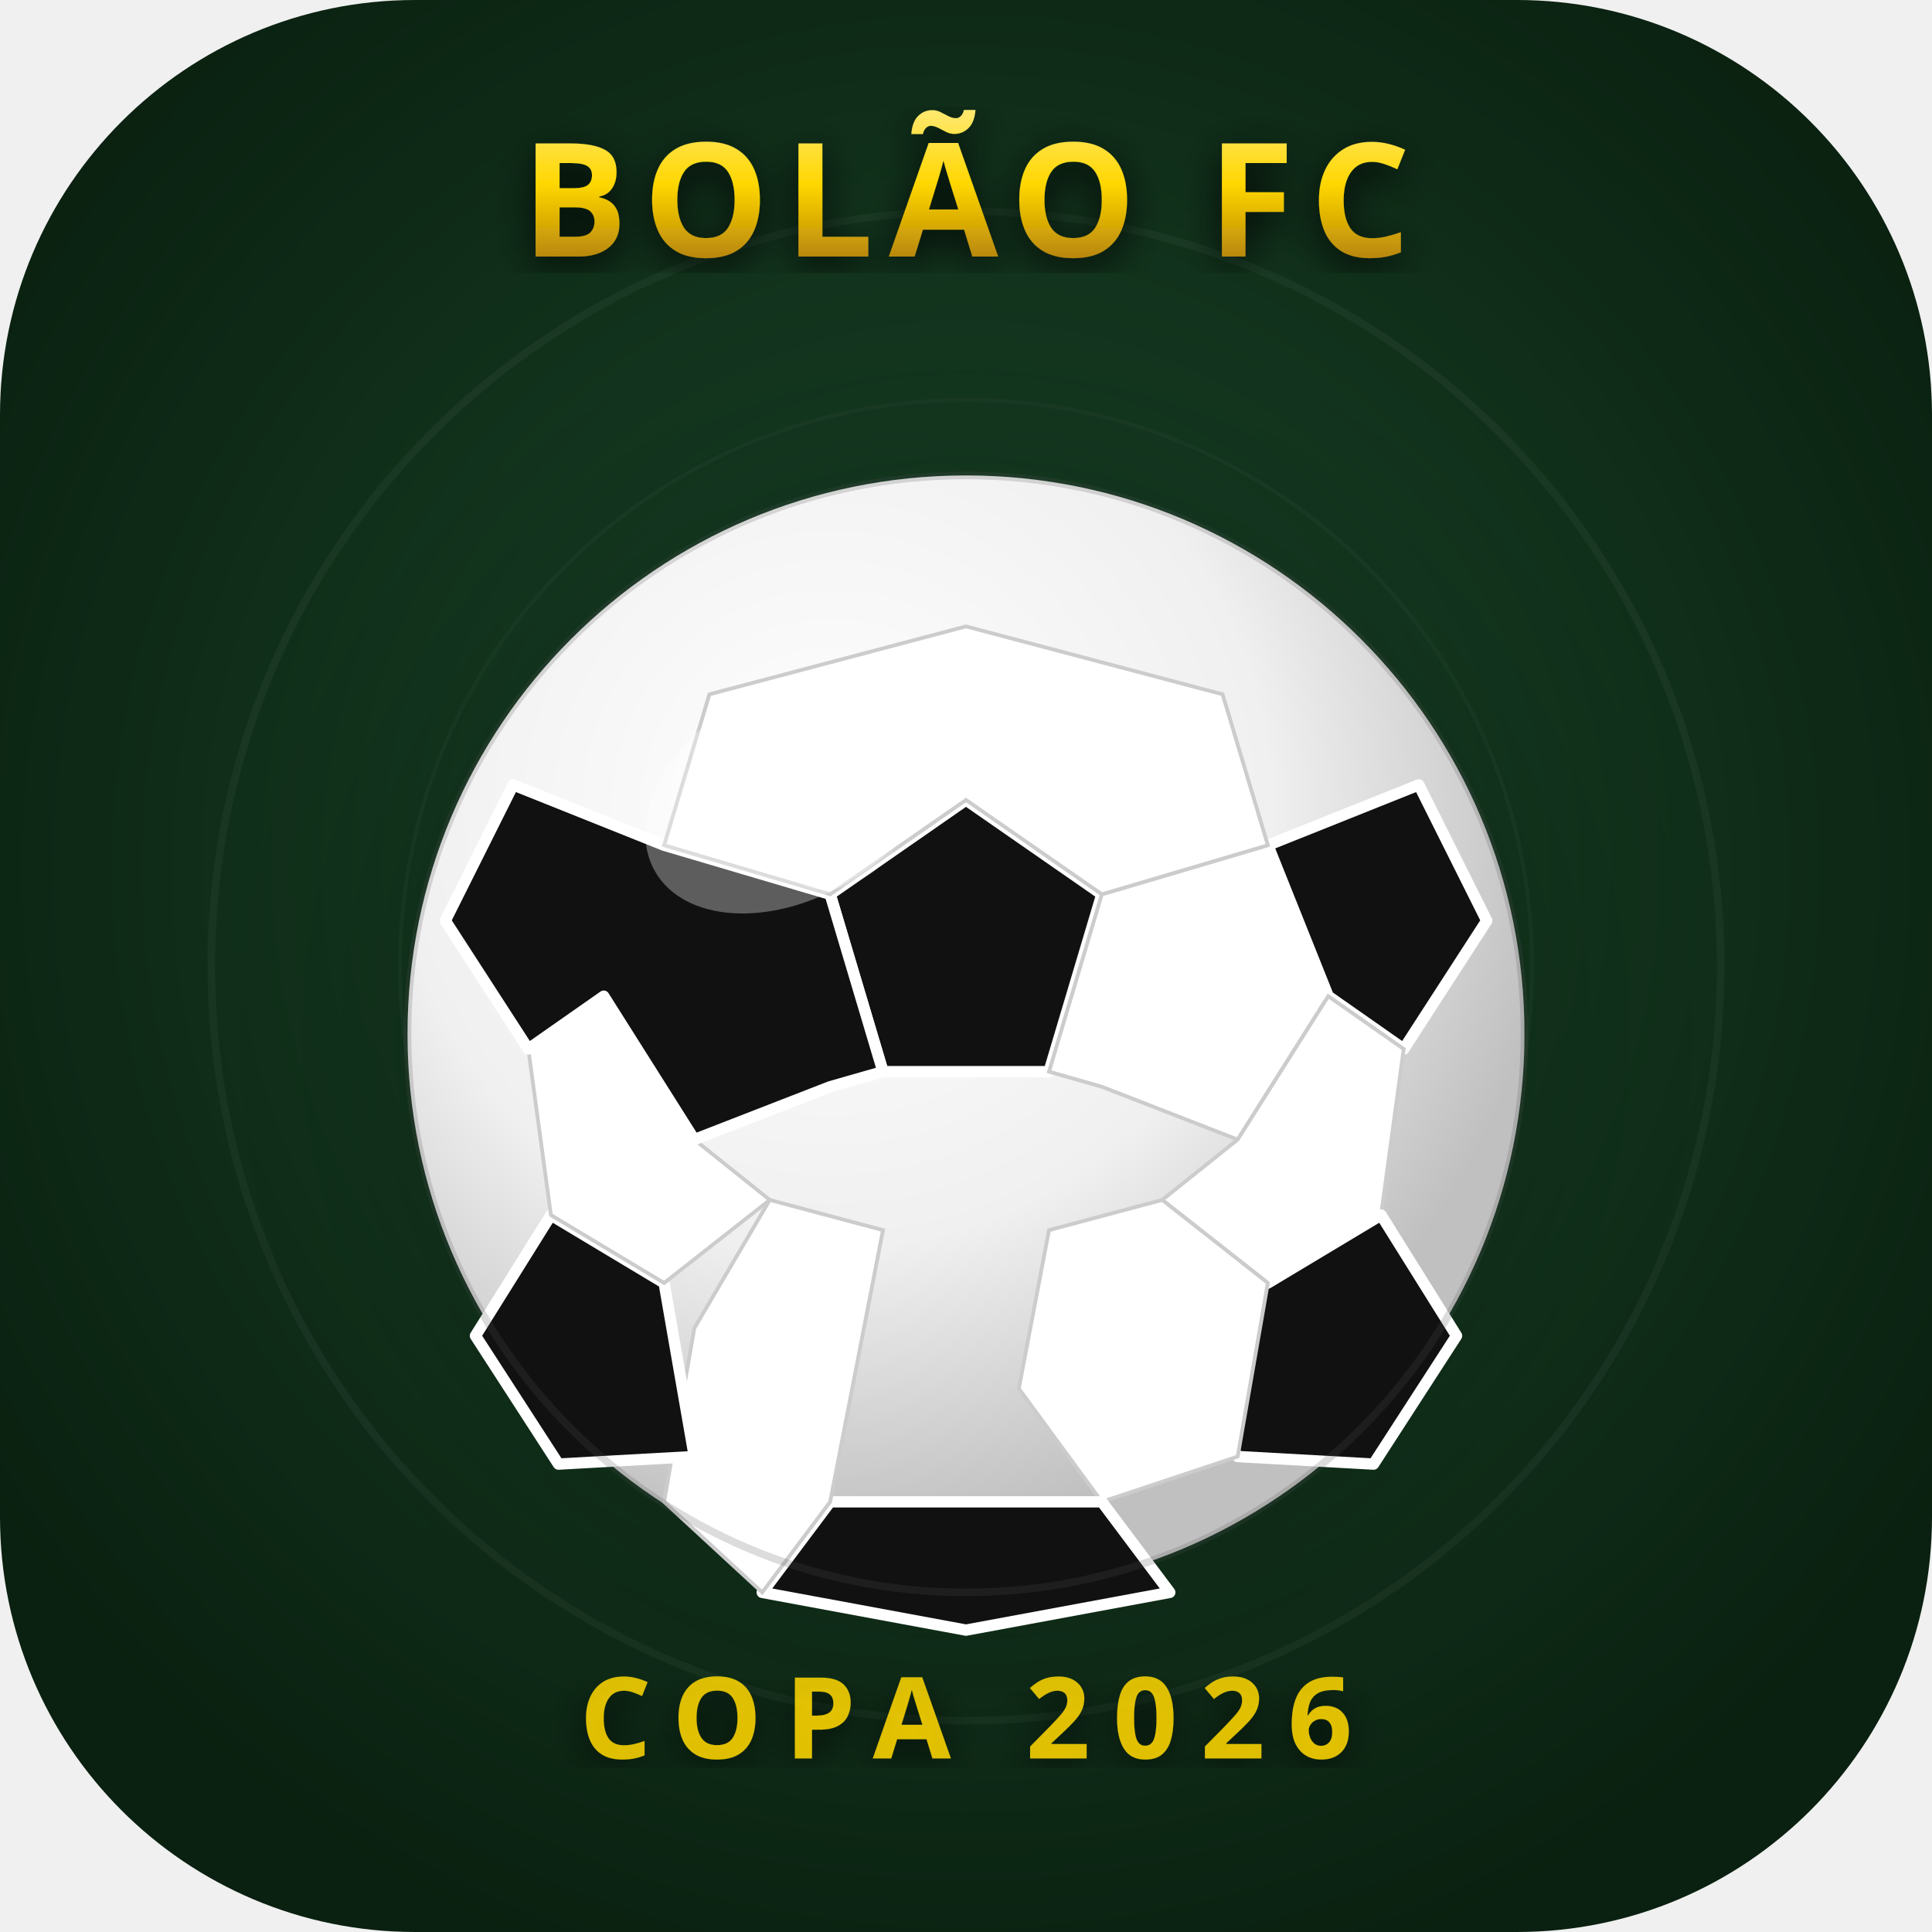
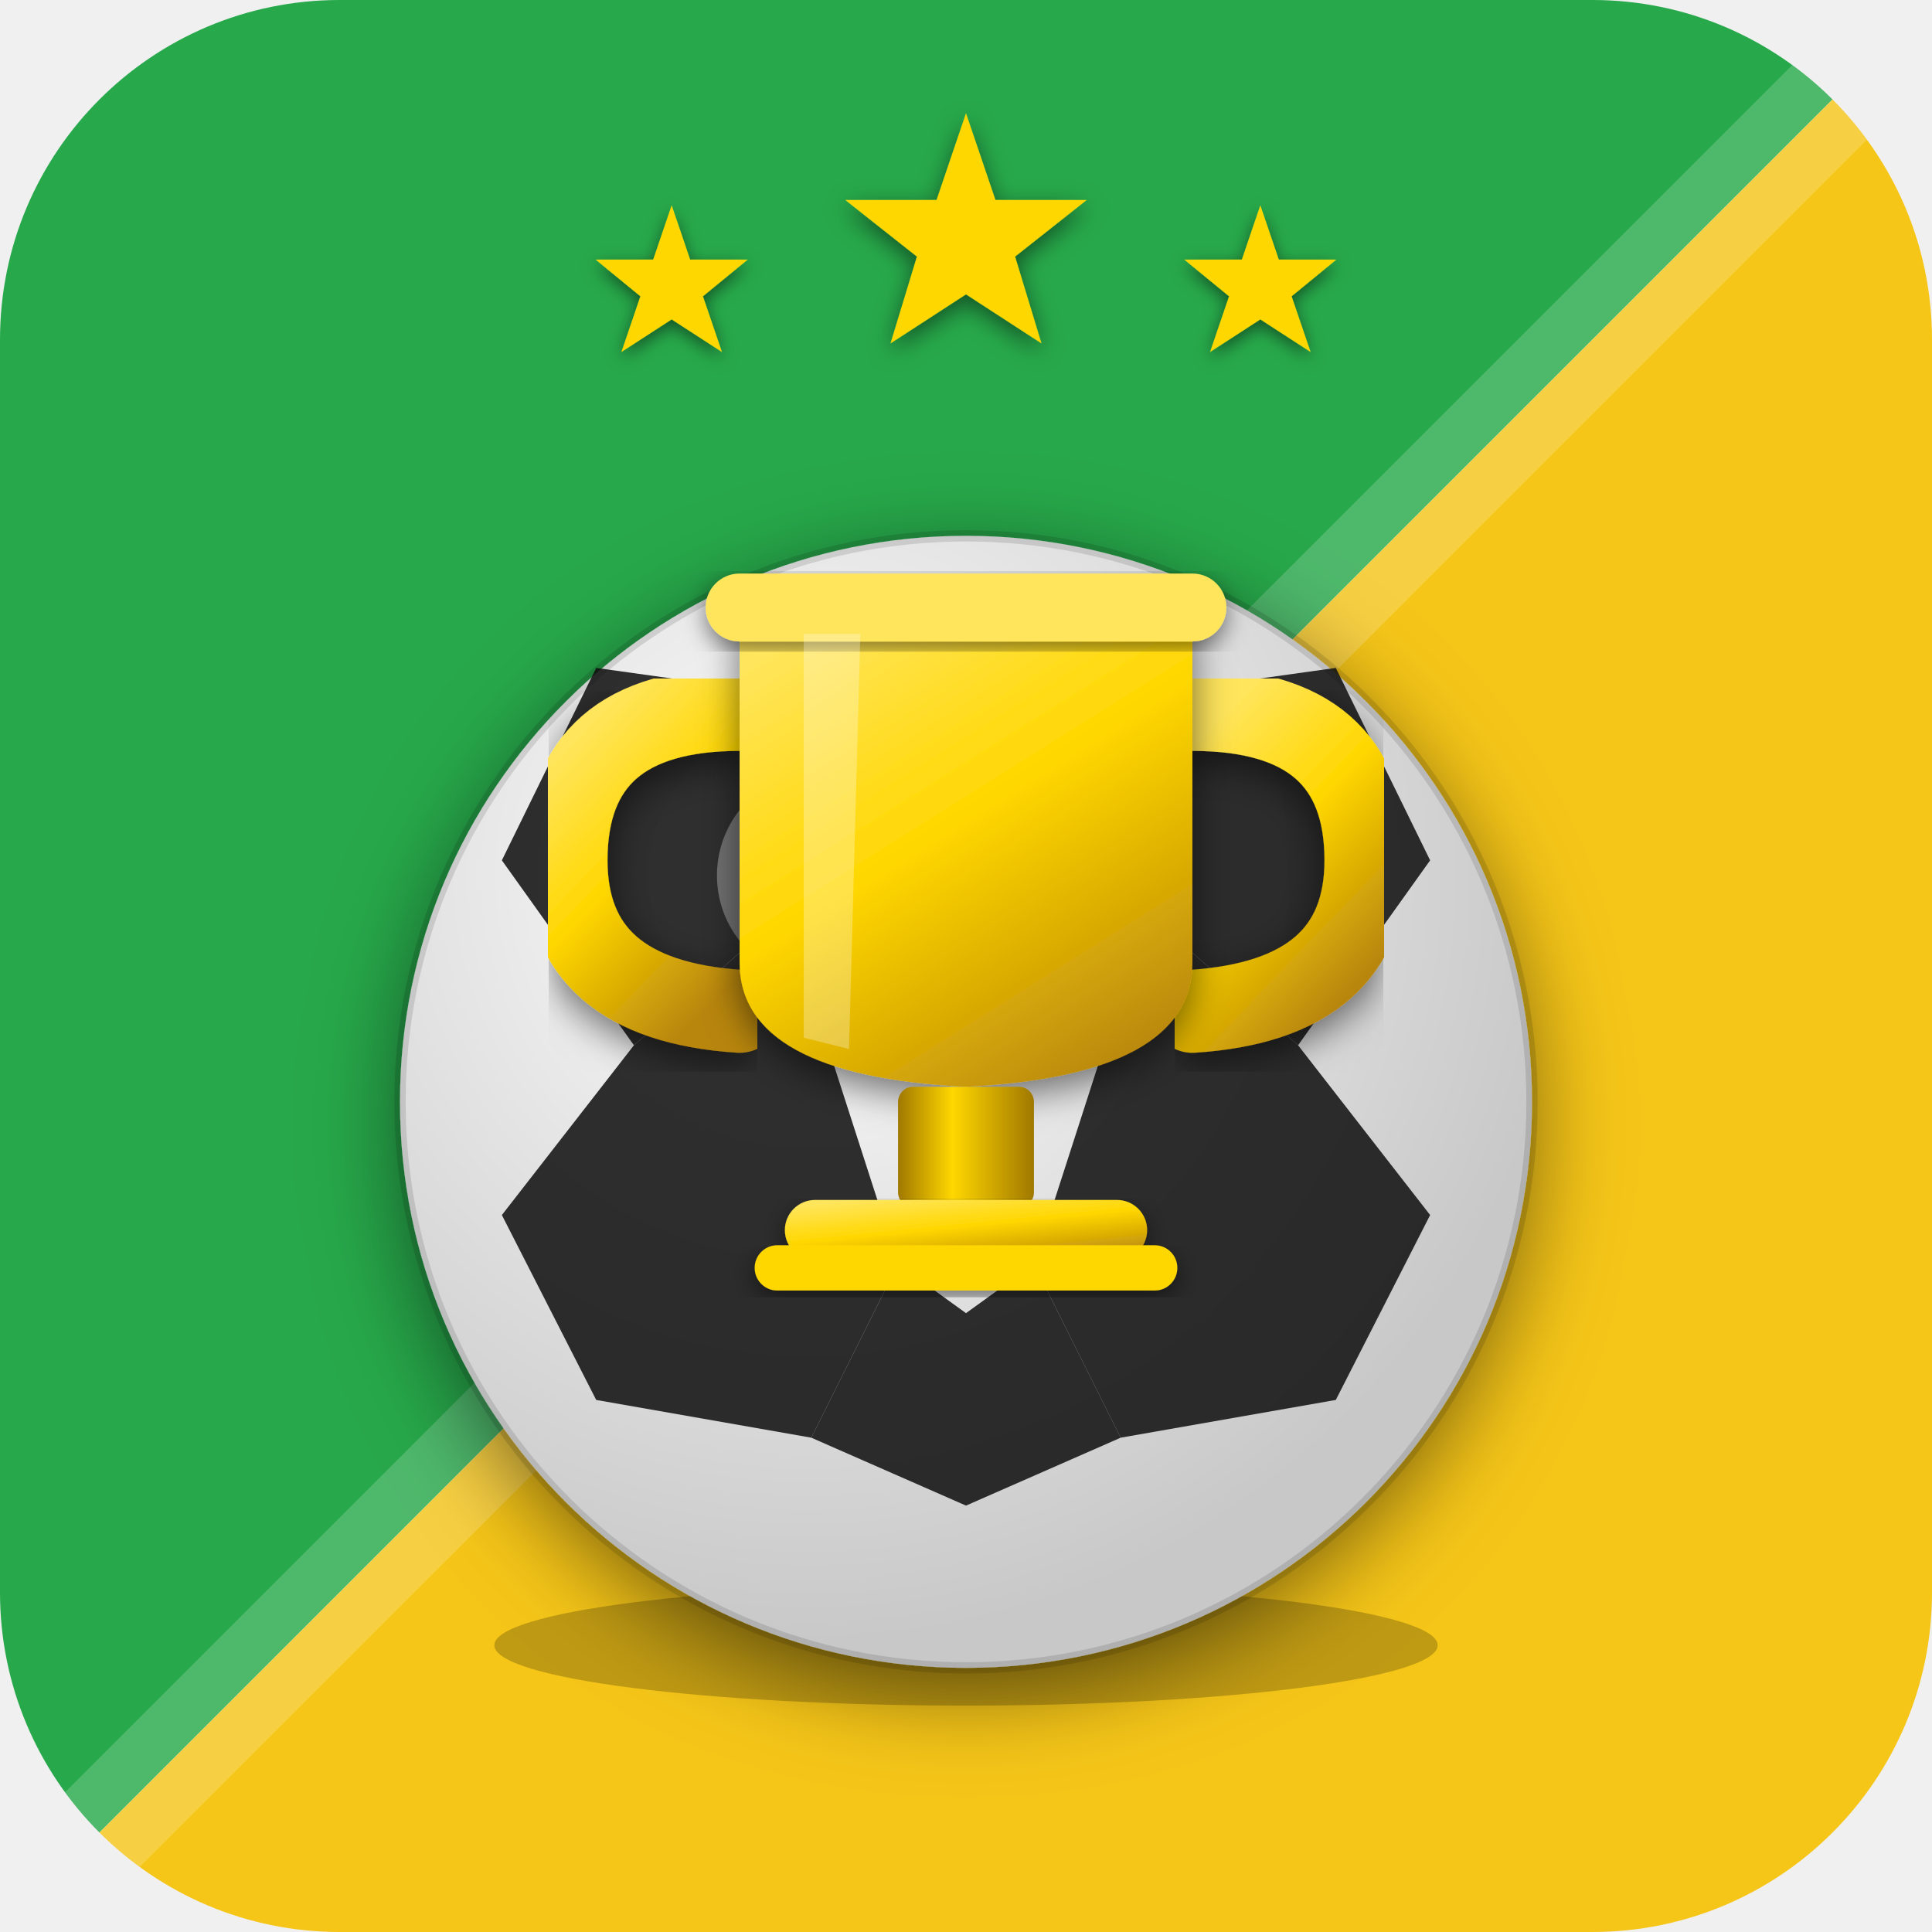
<svg xmlns="http://www.w3.org/2000/svg" viewBox="0 0 512 512">
  <defs>
    <clipPath id="r">
-       <rect width="512" height="512" rx="110" />
+       <rect width="512" height="512" rx="90" />
    </clipPath>
-     <radialGradient id="bg" cx="50%" cy="45%" r="60%">
-       <stop offset="0%" stop-color="#1a472a" />
-       <stop offset="100%" stop-color="#0a2010" />
+     <radialGradient id="ballG" cx="36%" cy="30%" r="68%">
+       <stop offset="0%" stop-color="#ffffff" />
+       <stop offset="100%" stop-color="#c8c8c8" />
    </radialGradient>
-     <radialGradient id="ball" cx="38%" cy="30%" r="65%">
-       <stop offset="0%" stop-color="#ffffff" />
-       <stop offset="60%" stop-color="#f0f0f0" />
-       <stop offset="100%" stop-color="#c0c0c0" />
-     </radialGradient>
-     <filter id="ball_sh" x="-20%" y="-15%" width="140%" height="145%">
-       <feDropShadow dx="0" dy="10" stdDeviation="20" flood-color="#000" flood-opacity="0.6" />
-       <feDropShadow dx="0" dy="0" stdDeviation="30" flood-color="#000" flood-opacity="0.2" />
-     </filter>
-     <filter id="txt_sh">
-       <feDropShadow dx="0" dy="3" stdDeviation="5" flood-color="#000" flood-opacity="0.8" />
-     </filter>
-     <linearGradient id="gold" x1="0%" y1="0%" x2="0%" y2="100%">
-       <stop offset="0%" stop-color="#FFE870" />
-       <stop offset="50%" stop-color="#FFD700" />
+     <linearGradient id="cupG" x1="20%" y1="0%" x2="80%" y2="100%">
+       <stop offset="0%" stop-color="#FFE55C" />
+       <stop offset="45%" stop-color="#FFD700" />
      <stop offset="100%" stop-color="#B8860B" />
    </linearGradient>
-     <filter id="gold_glow">
-       <feDropShadow dx="0" dy="0" stdDeviation="6" flood-color="#FFD700" flood-opacity="0.8" />
+     <linearGradient id="stemG" x1="0%" y1="0%" x2="100%" y2="0%">
+       <stop offset="0%" stop-color="#A07800" />
+       <stop offset="40%" stop-color="#FFD700" />
+       <stop offset="100%" stop-color="#A07800" />
+     </linearGradient>
+     <filter id="sh" x="-20%" y="-20%" width="140%" height="140%">
+       <feDropShadow dx="0" dy="6" stdDeviation="12" flood-color="#000" flood-opacity="0.5" />
+     </filter>
+     <filter id="sh2" x="-10%" y="-10%" width="120%" height="130%">
+       <feDropShadow dx="0" dy="3" stdDeviation="5" flood-color="#000" flood-opacity="0.55" />
+     </filter>
+     <filter id="sh3" x="-15%" y="-15%" width="130%" height="130%">
+       <feDropShadow dx="0" dy="2" stdDeviation="3" flood-color="#000" flood-opacity="0.5" />
    </filter>
  </defs>
  <g clip-path="url(#r)">
-     <rect width="512" height="512" fill="url(#bg)" />
-     <circle cx="256" cy="256" r="200" fill="none" stroke="rgba(255,255,255,0.04)" stroke-width="2" />
-     <circle cx="256" cy="256" r="150" fill="none" stroke="rgba(255,255,255,0.03)" stroke-width="1" />
-     <text x="256" y="68" font-family="'Arial Black','Impact',sans-serif" font-size="42" font-weight="900" fill="url(#gold)" text-anchor="middle" letter-spacing="4" filter="url(#txt_sh)">BOLÃO FC</text>
-     <ellipse cx="258" cy="318" rx="130" ry="24" fill="rgba(0,0,0,0.35)" />
-     <circle cx="256" cy="274" r="148" fill="url(#ball)" filter="url(#ball_sh)" />
-     <g transform="translate(256,274)">
-       <polygon points="0,-62 36,-37 22,10 -22,10 -36,-37" fill="#111" stroke="#fff" stroke-width="3" stroke-linejoin="round" />
-       <polygon points="36,-37 80,-50 96,-10 72,28 36,14 22,10" fill="#fff" stroke="#ccc" stroke-width="1" />
-       <polygon points="80,-50 120,-66 138,-30 116,4 96,-10" fill="#111" stroke="#fff" stroke-width="3" stroke-linejoin="round" />
-       <polygon points="96,-10 116,4 110,48 80,66 52,44 72,28" fill="#fff" stroke="#ccc" stroke-width="1" />
-       <polygon points="110,48 130,80 108,114 72,112 52,78 80,66" fill="#111" stroke="#fff" stroke-width="3" stroke-linejoin="round" />
-       <polygon points="52,44 80,66 72,112 36,124 14,94 22,52" fill="#fff" stroke="#ccc" stroke-width="1" />
-       <polygon points="36,124 54,148 0,158 -54,148 -36,124" fill="#111" stroke="#fff" stroke-width="3" stroke-linejoin="round" />
-       <polygon points="-22,52 -36,124 -54,148 -80,124 -72,78 -52,44" fill="#fff" stroke="#ccc" stroke-width="1" />
-       <polygon points="-110,48 -80,66 -72,112 -108,114 -130,80" fill="#111" stroke="#fff" stroke-width="3" stroke-linejoin="round" />
-       <polygon points="-96,-10 -72,28 -52,44 -80,66 -110,48 -116,4" fill="#fff" stroke="#ccc" stroke-width="1" />
-       <polygon points="-80,-50 -36,-37 -22,10 -36,14 -72,28 -96,-10 -116,4 -138,-30 -120,-66" fill="#111" stroke="#fff" stroke-width="3" stroke-linejoin="round" />
-       <polygon points="-80,-50 -36,-37 0,-62 36,-37 80,-50 68,-90 0,-108 -68,-90" fill="#fff" stroke="#ccc" stroke-width="1" />
+     <polygon points="0,0 512,0 0,512" fill="#27A84A" />
+     <polygon points="512,0 512,512 0,512" fill="#F5C518" />
+     <line x1="0" y1="512" x2="512" y2="0" stroke="rgba(255,255,255,0.18)" stroke-width="28" />
+     <ellipse cx="256" cy="436" rx="125" ry="16" fill="rgba(0,0,0,0.22)" />
+     <circle cx="256" cy="292" r="150" fill="url(#ballG)" filter="url(#sh)" />
+     <path d="M256,155 L304,184 L288,242 L224,242 L208,184Z" fill="#111" opacity="0.87" />
+     <path d="M208,184 L158,177 L133,228 L168,277 L208,242Z" fill="#111" opacity="0.87" />
+     <path d="M304,184 L354,177 L379,228 L344,277 L304,242Z" fill="#111" opacity="0.87" />
+     <path d="M168,277 L133,322 L158,371 L215,381 L238,335 L208,242Z" fill="#111" opacity="0.87" />
+     <path d="M344,277 L379,322 L354,371 L297,381 L274,335 L304,242Z" fill="#111" opacity="0.87" />
+     <path d="M238,335 L215,381 L256,399 L297,381 L274,335 L256,348Z" fill="#111" opacity="0.87" />
+     <circle cx="256" cy="292" r="150" fill="none" stroke="rgba(0,0,0,0.12)" stroke-width="3" />
+     <circle cx="218" cy="232" r="28" fill="rgba(255,255,255,0.32)" />
+     <path d="M196,188 Q150,188 150,228 Q150,265 196,268" fill="none" stroke="url(#cupG)" stroke-width="22" stroke-linecap="round" filter="url(#sh2)" />
+     <path d="M316,188 Q362,188 362,228 Q362,265 316,268" fill="none" stroke="url(#cupG)" stroke-width="22" stroke-linecap="round" filter="url(#sh2)" />
+     <path d="M196,162 L196,255 Q196,285 256,288 Q316,285 316,255 L316,162 Z" fill="url(#cupG)" filter="url(#sh2)" />
+     <rect x="187" y="152" width="138" height="18" rx="9" fill="#FFE55C" filter="url(#sh3)" />
+     <path d="M213,168 L228,168 L225,278 L213,275Z" fill="rgba(255,255,255,0.28)" />
+     <rect x="238" y="288" width="36" height="32" rx="4" fill="url(#stemG)" />
+     <rect x="208" y="318" width="96" height="16" rx="8" fill="url(#cupG)" filter="url(#sh3)" />
+     <rect x="200" y="330" width="112" height="12" rx="6" fill="#FFD700" filter="url(#sh3)" />
+     <g transform="translate(178,76) scale(0.72)" filter="url(#sh3)">
+       <polygon points="0,-30 6.8,-10 28,-10 11.5,3.5 18.5,24 0,12 -18.5,24 -11.5,3.5 -28,-10 -6.8,-10" fill="#FFD700" />
    </g>
-     <circle cx="256" cy="274" r="148" fill="none" stroke="rgba(80,80,80,0.2)" stroke-width="2" />
-     <ellipse cx="210" cy="210" rx="42" ry="28" fill="rgba(255,255,255,0.32)" transform="rotate(-30,210,210)" />
-     <ellipse cx="224" cy="224" rx="16" ry="10" fill="rgba(255,255,255,0.18)" transform="rotate(-30,224,224)" />
-     <text x="256" y="466" font-family="'Arial Black','Impact',sans-serif" font-size="30" font-weight="900" fill="rgba(255,215,0,0.85)" text-anchor="middle" letter-spacing="6" filter="url(#txt_sh)">COPA 2026</text>
+     <g transform="translate(256,64)" filter="url(#sh3)">
+       <polygon points="0,-34 7.8,-11 32,-11 13,4 20,27 0,14 -20,27 -13,4 -32,-11 -7.8,-11" fill="#FFD700" />
+     </g>
+     <g transform="translate(334,76) scale(0.72)" filter="url(#sh3)">
+       <polygon points="0,-30 6.8,-10 28,-10 11.5,3.5 18.5,24 0,12 -18.5,24 -11.5,3.5 -28,-10 -6.8,-10" fill="#FFD700" />
+     </g>
  </g>
</svg>
